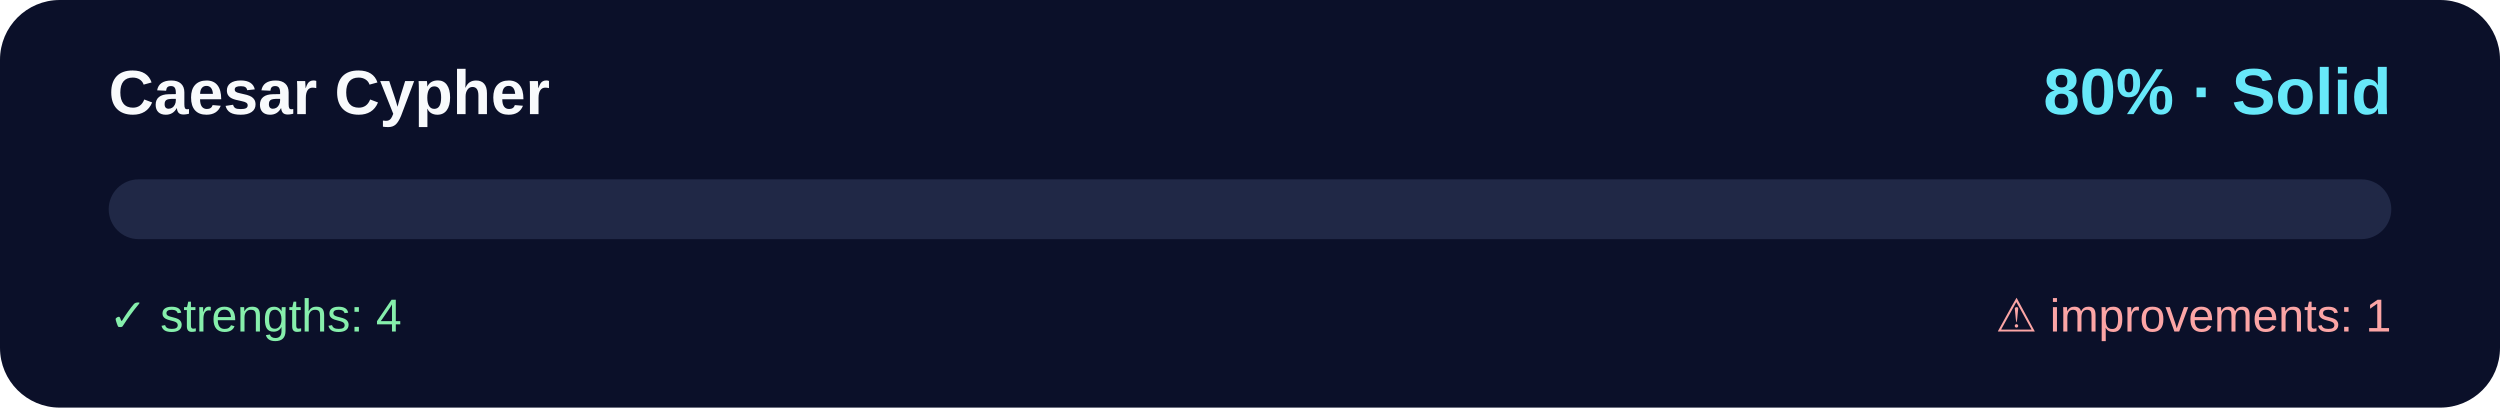
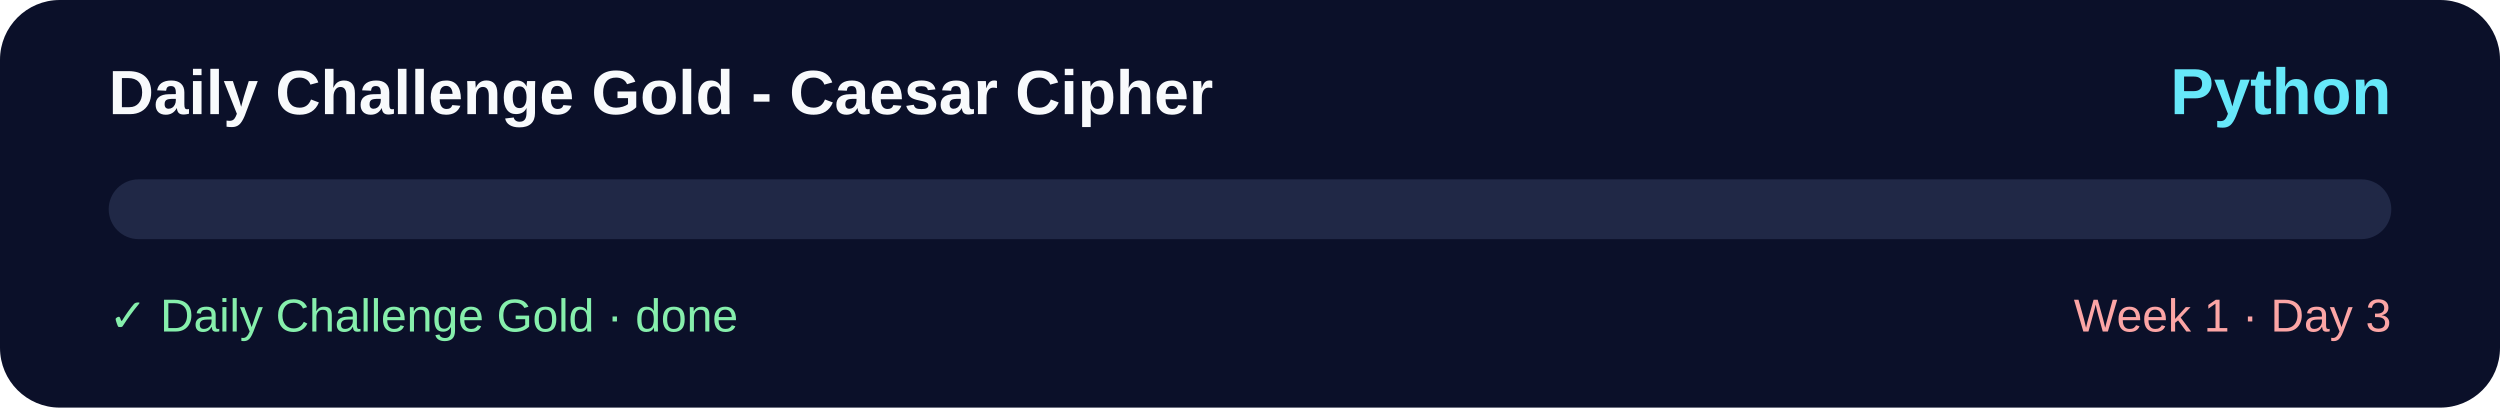
- <svg xmlns="http://www.w3.org/2000/svg" width="920" height="150" viewBox="0 0 920 150" role="img" aria-label="Caesar Cypher readiness 80 percent">
+ <svg xmlns="http://www.w3.org/2000/svg" width="920" height="150" viewBox="0 0 920 150" role="img" aria-label="Daily Challenge Gold - Caesar Cipher: Python">
  <defs>
    <linearGradient id="p">
      <stop stop-color="#06b6d4" />
      <stop offset="1" stop-color="#67e8f9" />
    </linearGradient>
    <filter id="glow">
      <feGaussianBlur stdDeviation="4" result="b" />
      <feMerge>
        <feMergeNode in="b" />
        <feMergeNode in="SourceGraphic" />
      </feMerge>
    </filter>
  </defs>
  <rect width="920" height="150" rx="22" fill="#0b1029" />
-   <text x="40" y="42" fill="#f8fafc" font-family="Segoe UI,Arial" font-size="23" font-weight="700">Caesar Cypher</text>
-   <text x="880" y="42" text-anchor="end" fill="#67e8f9" font-family="Segoe UI,Arial" font-size="24" font-weight="800">80% · Solid</text>
+   <text x="40" y="42" fill="#f8fafc" font-family="Segoe UI,Arial" font-size="23" font-weight="700">Daily Challenge Gold - Caesar Cipher</text>
+   <text x="880" y="42" text-anchor="end" fill="#67e8f9" font-family="Segoe UI,Arial" font-size="24" font-weight="800">Python</text>
  <rect x="40" y="66" width="840" height="22" rx="11" fill="#202846" />
  <rect x="40" y="66" width="0" height="22" rx="11" fill="url(#p)" filter="url(#glow)">
-     <animate attributeName="width" from="0" to="672" dur="1.4s" fill="freeze" />
+     <animate attributeName="width" from="0" to="840" dur="1.4s" fill="freeze" />
  </rect>
-   <text x="40" y="122" fill="#86efac" font-family="Segoe UI,Arial" font-size="17">✓ strengths: 4</text>
-   <text x="880" y="122" text-anchor="end" fill="#fca5a5" font-family="Segoe UI,Arial" font-size="17">⚠ improvements: 1</text>
+   <text x="40" y="122" fill="#86efac" font-family="Segoe UI,Arial" font-size="17">✓ Daily Challenge Gold · done</text>
+   <text x="880" y="122" text-anchor="end" fill="#fca5a5" font-family="Segoe UI,Arial" font-size="17">Week 1 · Day 3</text>
</svg>
